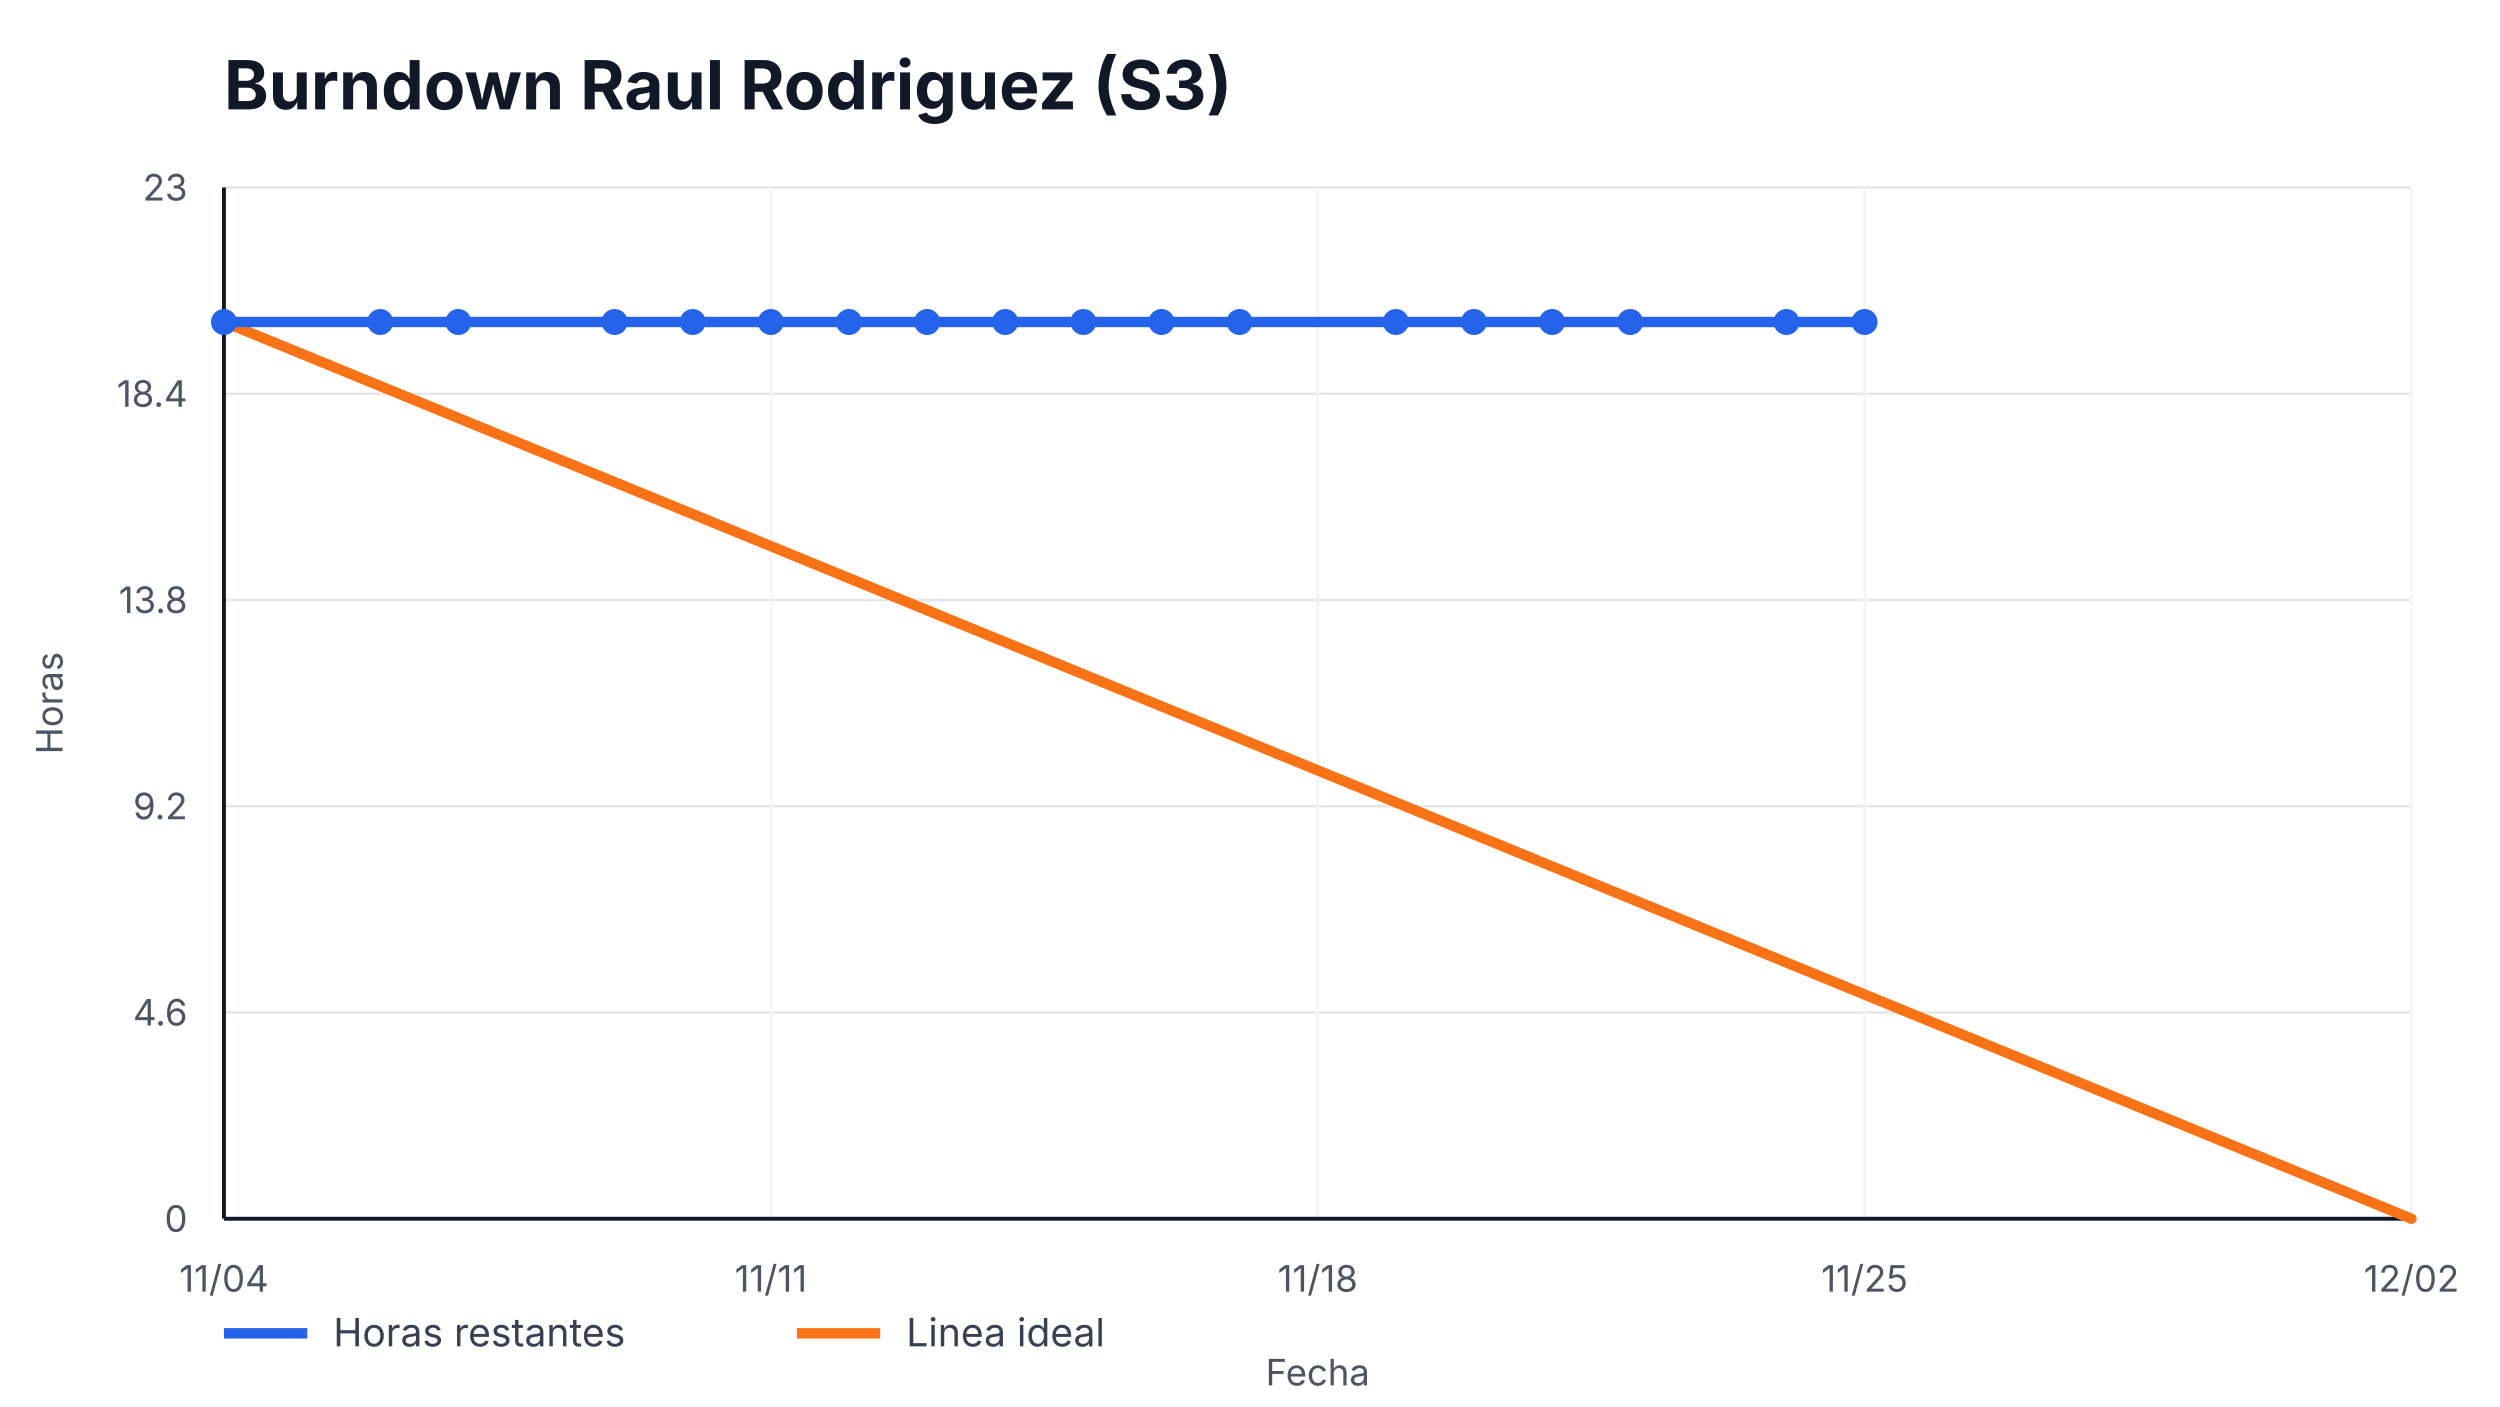
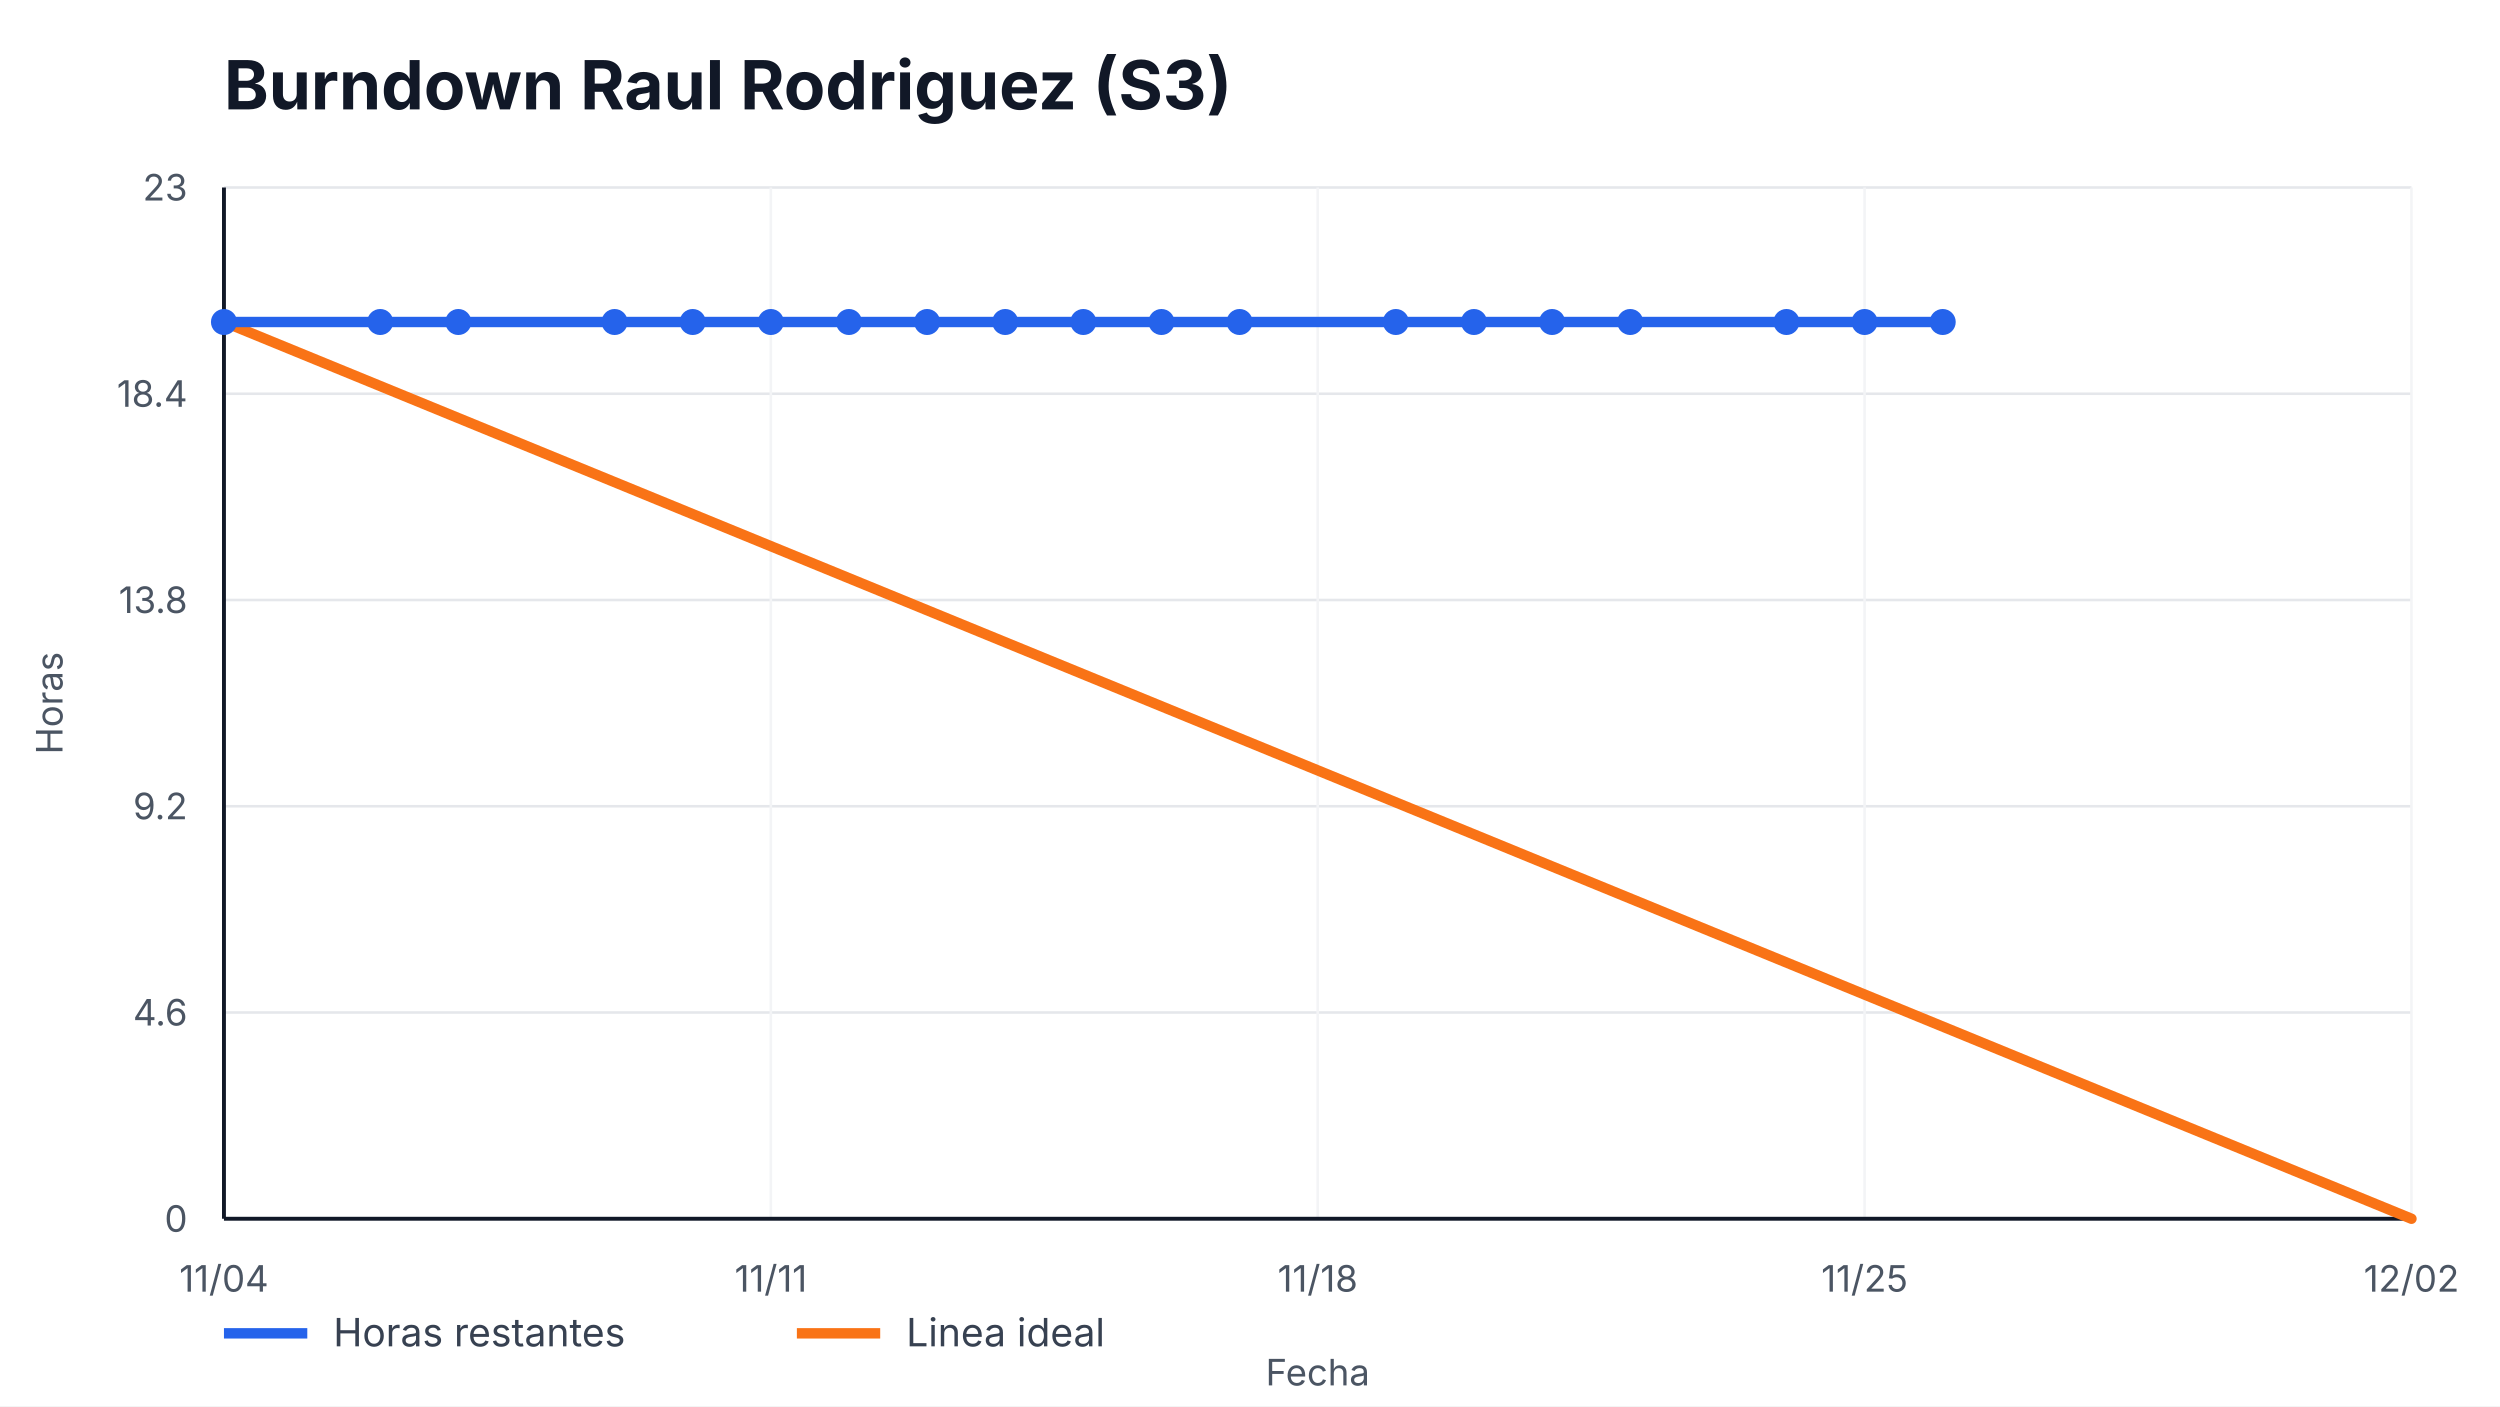
<svg xmlns="http://www.w3.org/2000/svg" width="960" height="540" viewBox="0 0 960 540" role="img" aria-label="Burndown Raul Rodriguez (S3)">
  <style>
    text { font-family: -apple-system, BlinkMacSystemFont, "Segoe UI", sans-serif; fill: #111827; }
    .title { font-size: 26px; font-weight: 700; }
    .axis { font-size: 14px; fill: #4b5563; }
    .legend { font-size: 15px; fill: #374151; }
    .overrun { font-size: 14px; font-weight: 700; fill: #b91c1c; }
  </style>
  <rect width="100%" height="100%" fill="#ffffff" />
  <text x="86" y="42" class="title">Burndown Raul Rodriguez (S3)</text>
  <g>
    <line x1="86" y1="468.00" x2="926" y2="468.00" stroke="#e5e7eb" />
    <line x1="86" y1="388.80" x2="926" y2="388.80" stroke="#e5e7eb" />
    <line x1="86" y1="309.60" x2="926" y2="309.60" stroke="#e5e7eb" />
    <line x1="86" y1="230.40" x2="926" y2="230.40" stroke="#e5e7eb" />
    <line x1="86" y1="151.20" x2="926" y2="151.20" stroke="#e5e7eb" />
    <line x1="86" y1="72.00" x2="926" y2="72.00" stroke="#e5e7eb" />
  </g>
  <g>
    <line x1="86.00" y1="72" x2="86.00" y2="468" stroke="#f3f4f6" />
    <text x="86.00" y="496" text-anchor="middle" class="axis">11/04</text>
    <line x1="296.00" y1="72" x2="296.00" y2="468" stroke="#f3f4f6" />
    <text x="296.00" y="496" text-anchor="middle" class="axis">11/11</text>
    <line x1="506.00" y1="72" x2="506.00" y2="468" stroke="#f3f4f6" />
    <text x="506.00" y="496" text-anchor="middle" class="axis">11/18</text>
    <line x1="716.00" y1="72" x2="716.00" y2="468" stroke="#f3f4f6" />
    <text x="716.00" y="496" text-anchor="middle" class="axis">11/25</text>
    <line x1="926.00" y1="72" x2="926.00" y2="468" stroke="#f3f4f6" />
    <text x="926.00" y="496" text-anchor="middle" class="axis">12/02</text>
  </g>
  <line x1="86" y1="468" x2="926" y2="468" stroke="#111827" stroke-width="1.5" />
  <line x1="86" y1="72" x2="86" y2="468" stroke="#111827" stroke-width="1.5" />
  <g>
    <text x="72" y="473.00" text-anchor="end" class="axis">0</text>
    <text x="72" y="393.80" text-anchor="end" class="axis">4.6</text>
    <text x="72" y="314.60" text-anchor="end" class="axis">9.2</text>
    <text x="72" y="235.40" text-anchor="end" class="axis">13.8</text>
    <text x="72" y="156.20" text-anchor="end" class="axis">18.4</text>
    <text x="72" y="77.00" text-anchor="end" class="axis">23</text>
  </g>
  <polyline points="86.00,123.65 926.00,468.00" fill="none" stroke="#f97316" stroke-width="4" stroke-linecap="round" />
-   <polyline points="86.00,123.65 146.00,123.65 176.00,123.65 236.00,123.65 266.00,123.65 296.00,123.65 326.00,123.65 356.00,123.65 386.00,123.65 416.00,123.65 446.00,123.65 476.00,123.65 536.00,123.65 566.00,123.65 596.00,123.65 626.00,123.65 686.00,123.65 716.00,123.65" fill="none" stroke="#2563eb" stroke-width="4" stroke-linecap="round" stroke-linejoin="round" />
+   <polyline points="86.00,123.65 146.00,123.65 176.00,123.65 236.00,123.65 266.00,123.65 296.00,123.65 326.00,123.65 356.00,123.65 386.00,123.65 416.00,123.65 446.00,123.65 476.00,123.65 536.00,123.65 566.00,123.65 596.00,123.65 626.00,123.65 686.00,123.65 716.00,123.65 746.00,123.65" fill="none" stroke="#2563eb" stroke-width="4" stroke-linecap="round" stroke-linejoin="round" />
  <g>
    <circle cx="86.00" cy="123.65" r="5" fill="#2563eb" />
    <circle cx="146.00" cy="123.65" r="5" fill="#2563eb" />
    <circle cx="176.00" cy="123.65" r="5" fill="#2563eb" />
    <circle cx="236.00" cy="123.65" r="5" fill="#2563eb" />
    <circle cx="266.00" cy="123.65" r="5" fill="#2563eb" />
    <circle cx="296.00" cy="123.65" r="5" fill="#2563eb" />
    <circle cx="326.00" cy="123.65" r="5" fill="#2563eb" />
    <circle cx="356.00" cy="123.65" r="5" fill="#2563eb" />
    <circle cx="386.00" cy="123.65" r="5" fill="#2563eb" />
    <circle cx="416.00" cy="123.65" r="5" fill="#2563eb" />
    <circle cx="446.00" cy="123.65" r="5" fill="#2563eb" />
    <circle cx="476.00" cy="123.65" r="5" fill="#2563eb" />
    <circle cx="536.00" cy="123.65" r="5" fill="#2563eb" />
    <circle cx="566.00" cy="123.65" r="5" fill="#2563eb" />
    <circle cx="596.00" cy="123.65" r="5" fill="#2563eb" />
    <circle cx="626.00" cy="123.65" r="5" fill="#2563eb" />
    <circle cx="686.00" cy="123.65" r="5" fill="#2563eb" />
    <circle cx="716.00" cy="123.65" r="5" fill="#2563eb" />
+     <circle cx="746.00" cy="123.65" r="5" fill="#2563eb" />
  </g>
  <line x1="86" y1="512" x2="118" y2="512" stroke="#2563eb" stroke-width="4" />
  <text x="128" y="517" class="legend">Horas restantes</text>
  <line x1="306" y1="512" x2="338" y2="512" stroke="#f97316" stroke-width="4" />
  <text x="348" y="517" class="legend">Linea ideal</text>
  <text x="506.0" y="532" text-anchor="middle" class="axis">Fecha</text>
  <text x="24" y="270.0" transform="rotate(-90 24,270.0)" text-anchor="middle" class="axis">Horas</text>
</svg>
